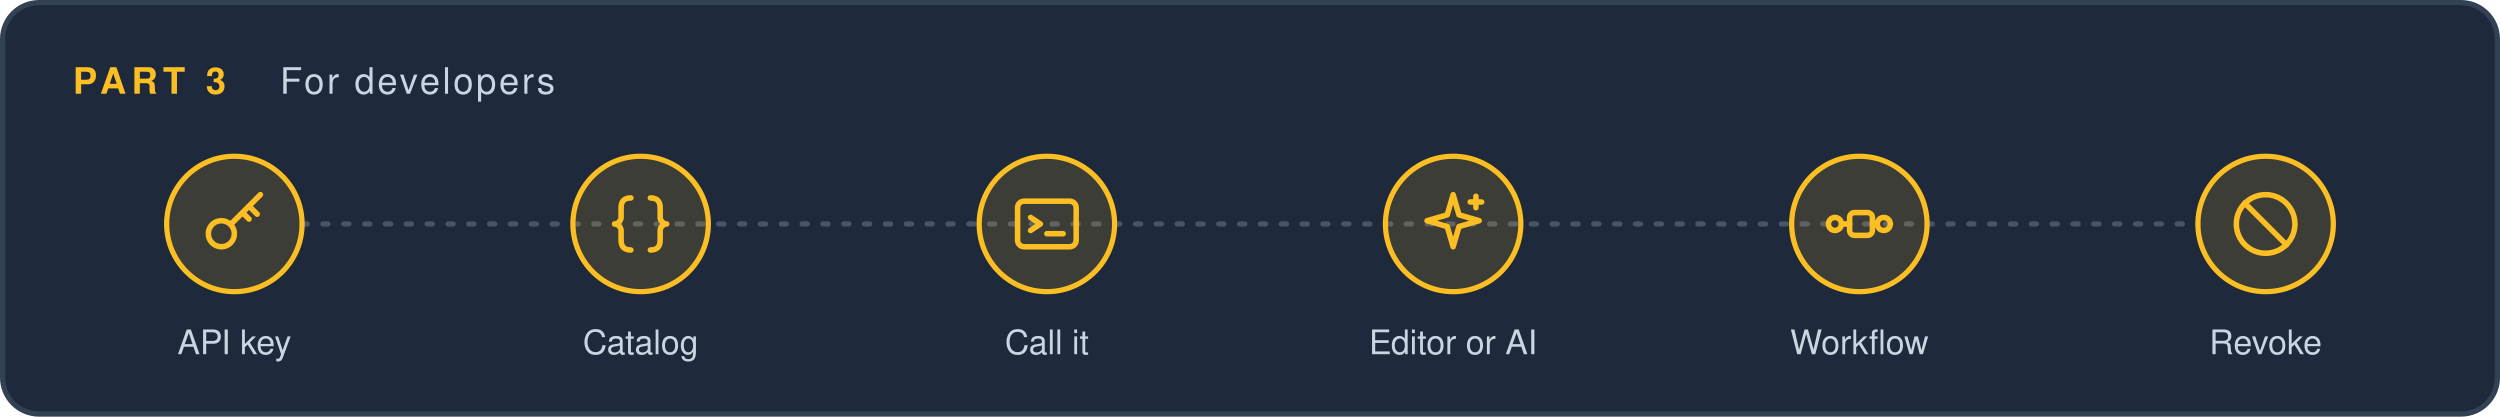
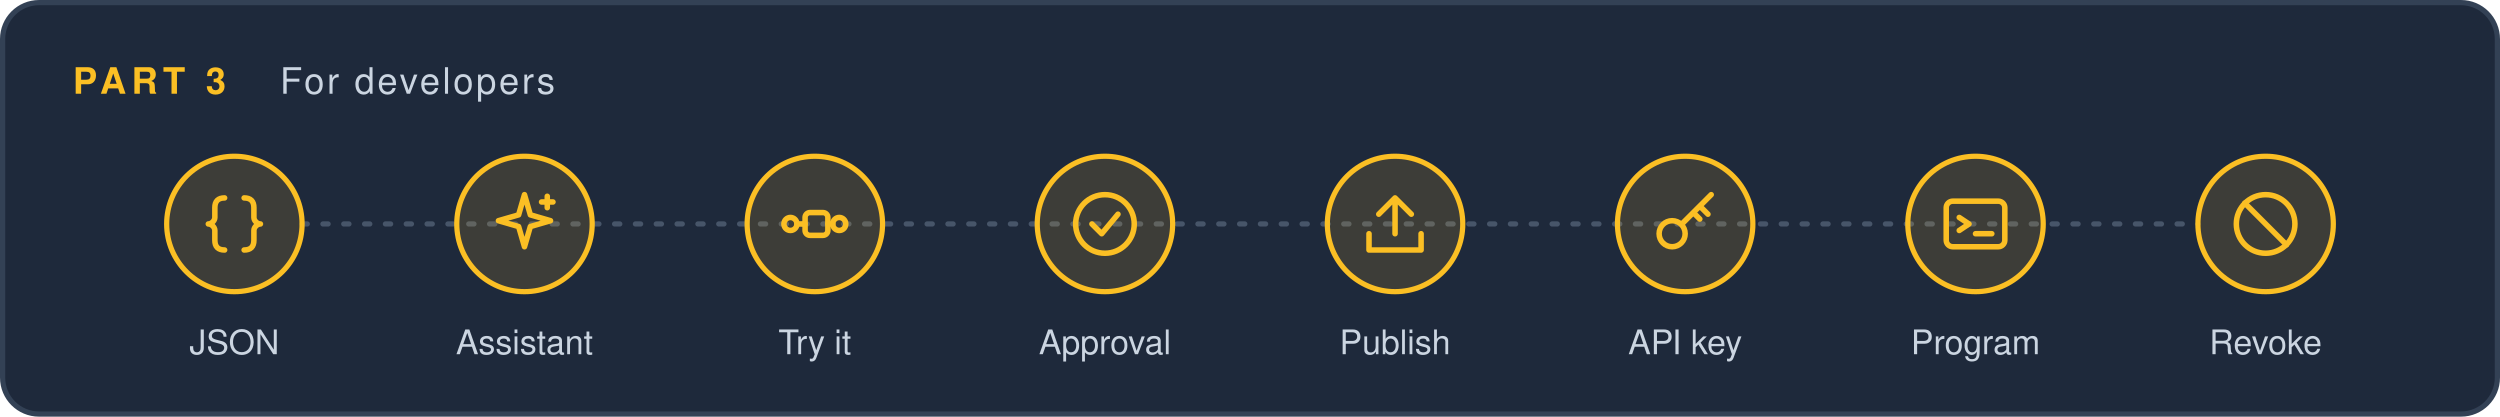
<svg xmlns="http://www.w3.org/2000/svg" viewBox="0 0 960 160" width="960" height="160" role="img">
  <rect x="1" y="1" width="958" height="158" rx="14" fill="#1E293B" stroke="#334155" stroke-width="2" />
  <text x="28" y="36" font-family="system-ui, -apple-system, Segoe UI, Helvetica, Arial, sans-serif" font-size="14" font-weight="700" letter-spacing="2" fill="#FBBF24">PART 3</text>
  <text x="107.52" y="36" font-family="system-ui, -apple-system, Segoe UI, Helvetica, Arial, sans-serif" font-size="14" letter-spacing="1" fill="#CBD5E1">For developers</text>
  <path d="M116.0 86 H844.0" stroke="#475569" stroke-width="2" stroke-dasharray="2 6" stroke-linecap="round" />
  <circle cx="90.0" cy="86" r="26" fill="#FBBF24" fill-opacity="0.14" stroke="#FBBF24" stroke-width="2" />
  <g transform="translate(75.0 71) scale(1.25)" fill="none" stroke="#FBBF24" stroke-width="1.7" stroke-linecap="round" stroke-linejoin="round">
-     <circle cx="8" cy="15" r="4" />
-     <path d="M11 12 L20 3 M16.5 6.5 L19 9 M14.5 8.5 L16.5 10.5" />
-   </g>
-   <text x="90.0" y="136" text-anchor="middle" font-family="system-ui, -apple-system, Segoe UI, Helvetica, Arial, sans-serif" font-size="13" fill="#CBD5E1">API key</text>
-   <circle cx="246.0" cy="86" r="26" fill="#FBBF24" fill-opacity="0.14" stroke="#FBBF24" stroke-width="2" />
-   <g transform="translate(231.0 71) scale(1.25)" fill="none" stroke="#FBBF24" stroke-width="1.7" stroke-linecap="round" stroke-linejoin="round">
    <path d="M9 4 C7 4 6 5 6 7 V10 C6 11 5 12 4 12 C5 12 6 13 6 14 V17 C6 19 7 20 9 20 M15 4 C17 4 18 5 18 7 V10 C18 11 19 12 20 12 C19 12 18 13 18 14 V17 C18 19 17 20 15 20" />
  </g>
-   <text x="246.0" y="136" text-anchor="middle" font-family="system-ui, -apple-system, Segoe UI, Helvetica, Arial, sans-serif" font-size="13" fill="#CBD5E1">Catalog</text>
-   <circle cx="402.0" cy="86" r="26" fill="#FBBF24" fill-opacity="0.14" stroke="#FBBF24" stroke-width="2" />
-   <g transform="translate(387.0 71) scale(1.25)" fill="none" stroke="#FBBF24" stroke-width="1.7" stroke-linecap="round" stroke-linejoin="round">
-     <rect x="3" y="5" width="18" height="14" rx="2" />
-     <path d="M7 10 L10 12 L7 14 M12 15 H17" />
-   </g>
-   <text x="402.0" y="136" text-anchor="middle" font-family="system-ui, -apple-system, Segoe UI, Helvetica, Arial, sans-serif" font-size="13" fill="#CBD5E1">Call it</text>
-   <circle cx="558.0" cy="86" r="26" fill="#FBBF24" fill-opacity="0.14" stroke="#FBBF24" stroke-width="2" />
-   <g transform="translate(543.0 71) scale(1.25)" fill="none" stroke="#FBBF24" stroke-width="1.7" stroke-linecap="round" stroke-linejoin="round">
+   <text x="90.0" y="136" text-anchor="middle" font-family="system-ui, -apple-system, Segoe UI, Helvetica, Arial, sans-serif" font-size="13" fill="#CBD5E1">JSON</text>
+   <circle cx="201.4" cy="86" r="26" fill="#FBBF24" fill-opacity="0.14" stroke="#FBBF24" stroke-width="2" />
+   <g transform="translate(186.4 71) scale(1.25)" fill="none" stroke="#FBBF24" stroke-width="1.7" stroke-linecap="round" stroke-linejoin="round">
    <path d="M12 3 L13.8 9.2 L20 11 L13.8 12.8 L12 19 L10.2 12.8 L4 11 L10.2 9.2 Z M19 3.5 V7 M17.25 5.25 H20.75" />
  </g>
-   <text x="558.0" y="136" text-anchor="middle" font-family="system-ui, -apple-system, Segoe UI, Helvetica, Arial, sans-serif" font-size="13" fill="#CBD5E1">Editor or AI</text>
-   <circle cx="714.0" cy="86" r="26" fill="#FBBF24" fill-opacity="0.14" stroke="#FBBF24" stroke-width="2" />
-   <g transform="translate(699.0 71) scale(1.25)" fill="none" stroke="#FBBF24" stroke-width="1.7" stroke-linecap="round" stroke-linejoin="round">
+   <text x="201.4" y="136" text-anchor="middle" font-family="system-ui, -apple-system, Segoe UI, Helvetica, Arial, sans-serif" font-size="13" fill="#CBD5E1">Assistant</text>
+   <circle cx="312.9" cy="86" r="26" fill="#FBBF24" fill-opacity="0.14" stroke="#FBBF24" stroke-width="2" />
+   <g transform="translate(297.9 71) scale(1.25)" fill="none" stroke="#FBBF24" stroke-width="1.7" stroke-linecap="round" stroke-linejoin="round">
    <circle cx="4.5" cy="12" r="2" />
    <rect x="9" y="8.5" width="7" height="7" rx="1.5" />
    <circle cx="19.5" cy="12" r="2" />
    <path d="M6.5 12 H9 M16 12 H17.5" />
  </g>
-   <text x="714.0" y="136" text-anchor="middle" font-family="system-ui, -apple-system, Segoe UI, Helvetica, Arial, sans-serif" font-size="13" fill="#CBD5E1">Workflow</text>
+   <text x="312.9" y="136" text-anchor="middle" font-family="system-ui, -apple-system, Segoe UI, Helvetica, Arial, sans-serif" font-size="13" fill="#CBD5E1">Try it</text>
+   <circle cx="424.3" cy="86" r="26" fill="#FBBF24" fill-opacity="0.14" stroke="#FBBF24" stroke-width="2" />
+   <g transform="translate(409.3 71) scale(1.25)" fill="none" stroke="#FBBF24" stroke-width="1.7" stroke-linecap="round" stroke-linejoin="round">
+     <circle cx="12" cy="12" r="9" />
+     <path d="M8 12 L11 15 L16 9" />
+   </g>
+   <text x="424.3" y="136" text-anchor="middle" font-family="system-ui, -apple-system, Segoe UI, Helvetica, Arial, sans-serif" font-size="13" fill="#CBD5E1">Approval</text>
+   <circle cx="535.7" cy="86" r="26" fill="#FBBF24" fill-opacity="0.14" stroke="#FBBF24" stroke-width="2" />
+   <g transform="translate(520.7 71) scale(1.25)" fill="none" stroke="#FBBF24" stroke-width="1.7" stroke-linecap="round" stroke-linejoin="round">
+     <path d="M12 15 V4 M7 9 L12 4 L17 9 M4 15 V20 H20 V15" />
+   </g>
+   <text x="535.7" y="136" text-anchor="middle" font-family="system-ui, -apple-system, Segoe UI, Helvetica, Arial, sans-serif" font-size="13" fill="#CBD5E1">Publish</text>
+   <circle cx="647.1" cy="86" r="26" fill="#FBBF24" fill-opacity="0.14" stroke="#FBBF24" stroke-width="2" />
+   <g transform="translate(632.1 71) scale(1.25)" fill="none" stroke="#FBBF24" stroke-width="1.7" stroke-linecap="round" stroke-linejoin="round">
+     <circle cx="8" cy="15" r="4" />
+     <path d="M11 12 L20 3 M16.5 6.5 L19 9 M14.5 8.5 L16.5 10.5" />
+   </g>
+   <text x="647.1" y="136" text-anchor="middle" font-family="system-ui, -apple-system, Segoe UI, Helvetica, Arial, sans-serif" font-size="13" fill="#CBD5E1">API key</text>
+   <circle cx="758.6" cy="86" r="26" fill="#FBBF24" fill-opacity="0.14" stroke="#FBBF24" stroke-width="2" />
+   <g transform="translate(743.6 71) scale(1.25)" fill="none" stroke="#FBBF24" stroke-width="1.7" stroke-linecap="round" stroke-linejoin="round">
+     <rect x="3" y="5" width="18" height="14" rx="2" />
+     <path d="M7 10 L10 12 L7 14 M12 15 H17" />
+   </g>
+   <text x="758.6" y="136" text-anchor="middle" font-family="system-ui, -apple-system, Segoe UI, Helvetica, Arial, sans-serif" font-size="13" fill="#CBD5E1">Program</text>
  <circle cx="870.0" cy="86" r="26" fill="#FBBF24" fill-opacity="0.14" stroke="#FBBF24" stroke-width="2" />
  <g transform="translate(855.0 71) scale(1.25)" fill="none" stroke="#FBBF24" stroke-width="1.7" stroke-linecap="round" stroke-linejoin="round">
    <circle cx="12" cy="12" r="9" />
    <path d="M5.6 5.6 L18.4 18.4" />
  </g>
  <text x="870.0" y="136" text-anchor="middle" font-family="system-ui, -apple-system, Segoe UI, Helvetica, Arial, sans-serif" font-size="13" fill="#CBD5E1">Revoke</text>
</svg>
